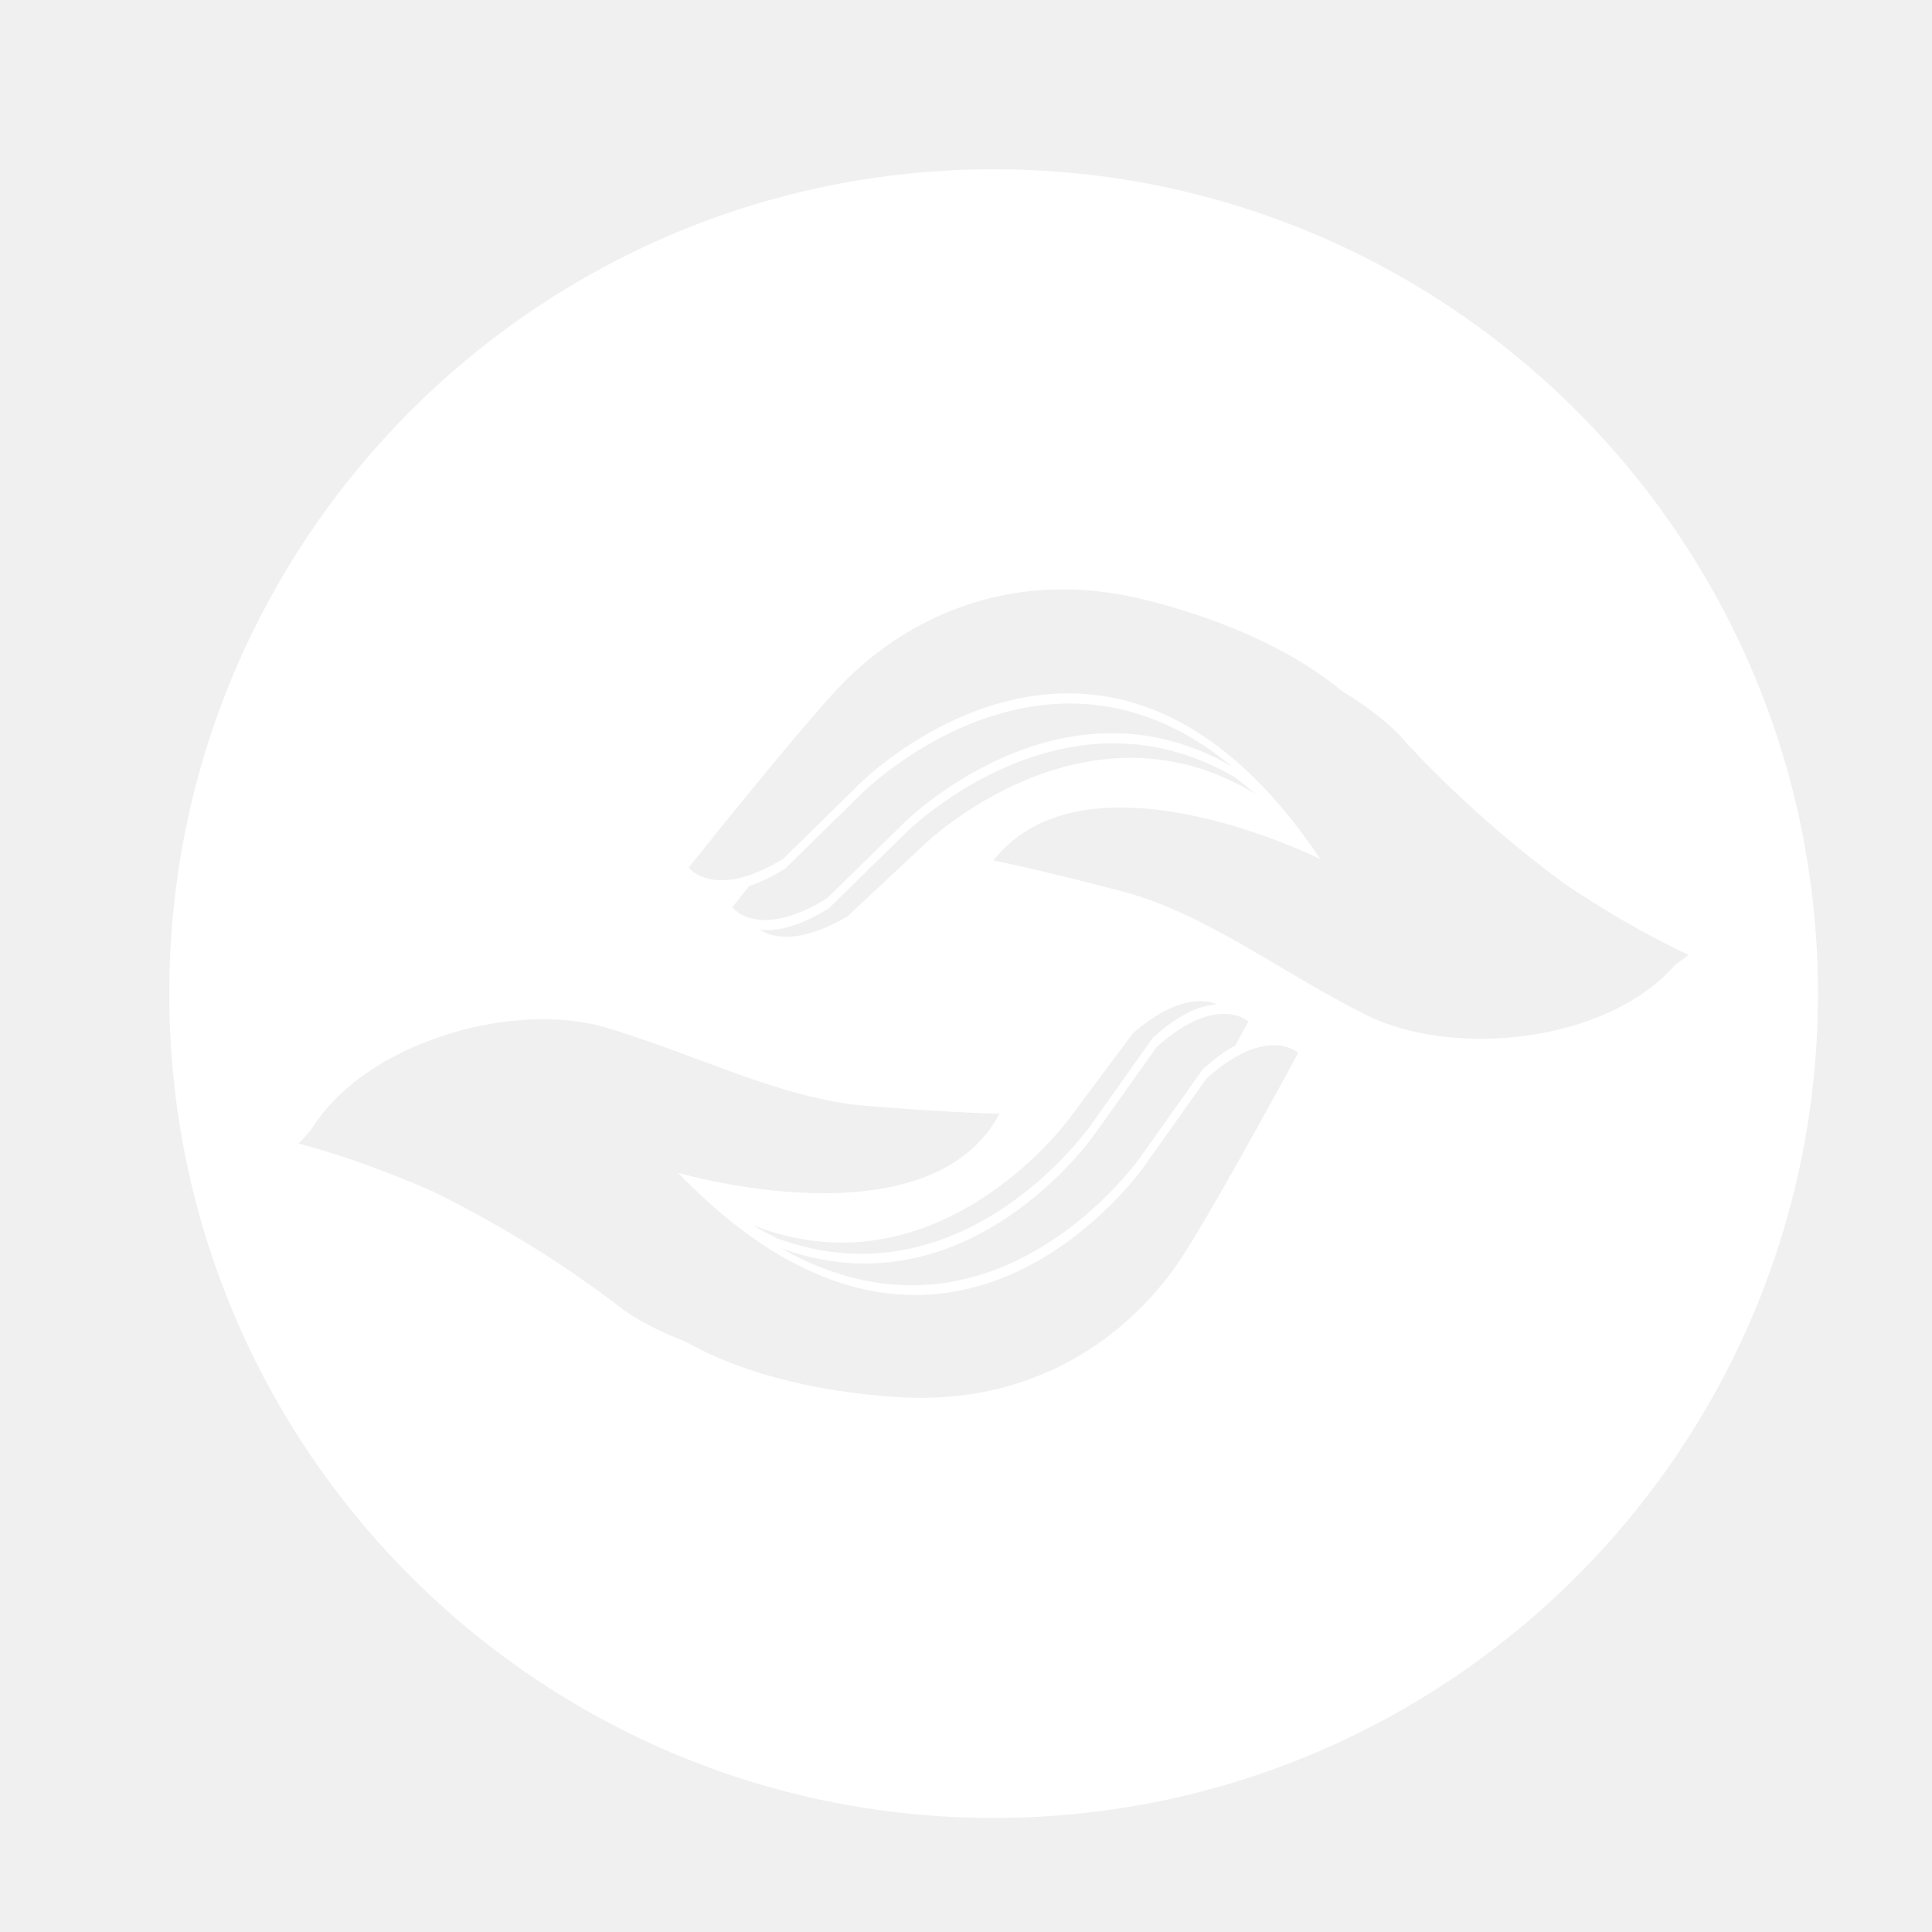
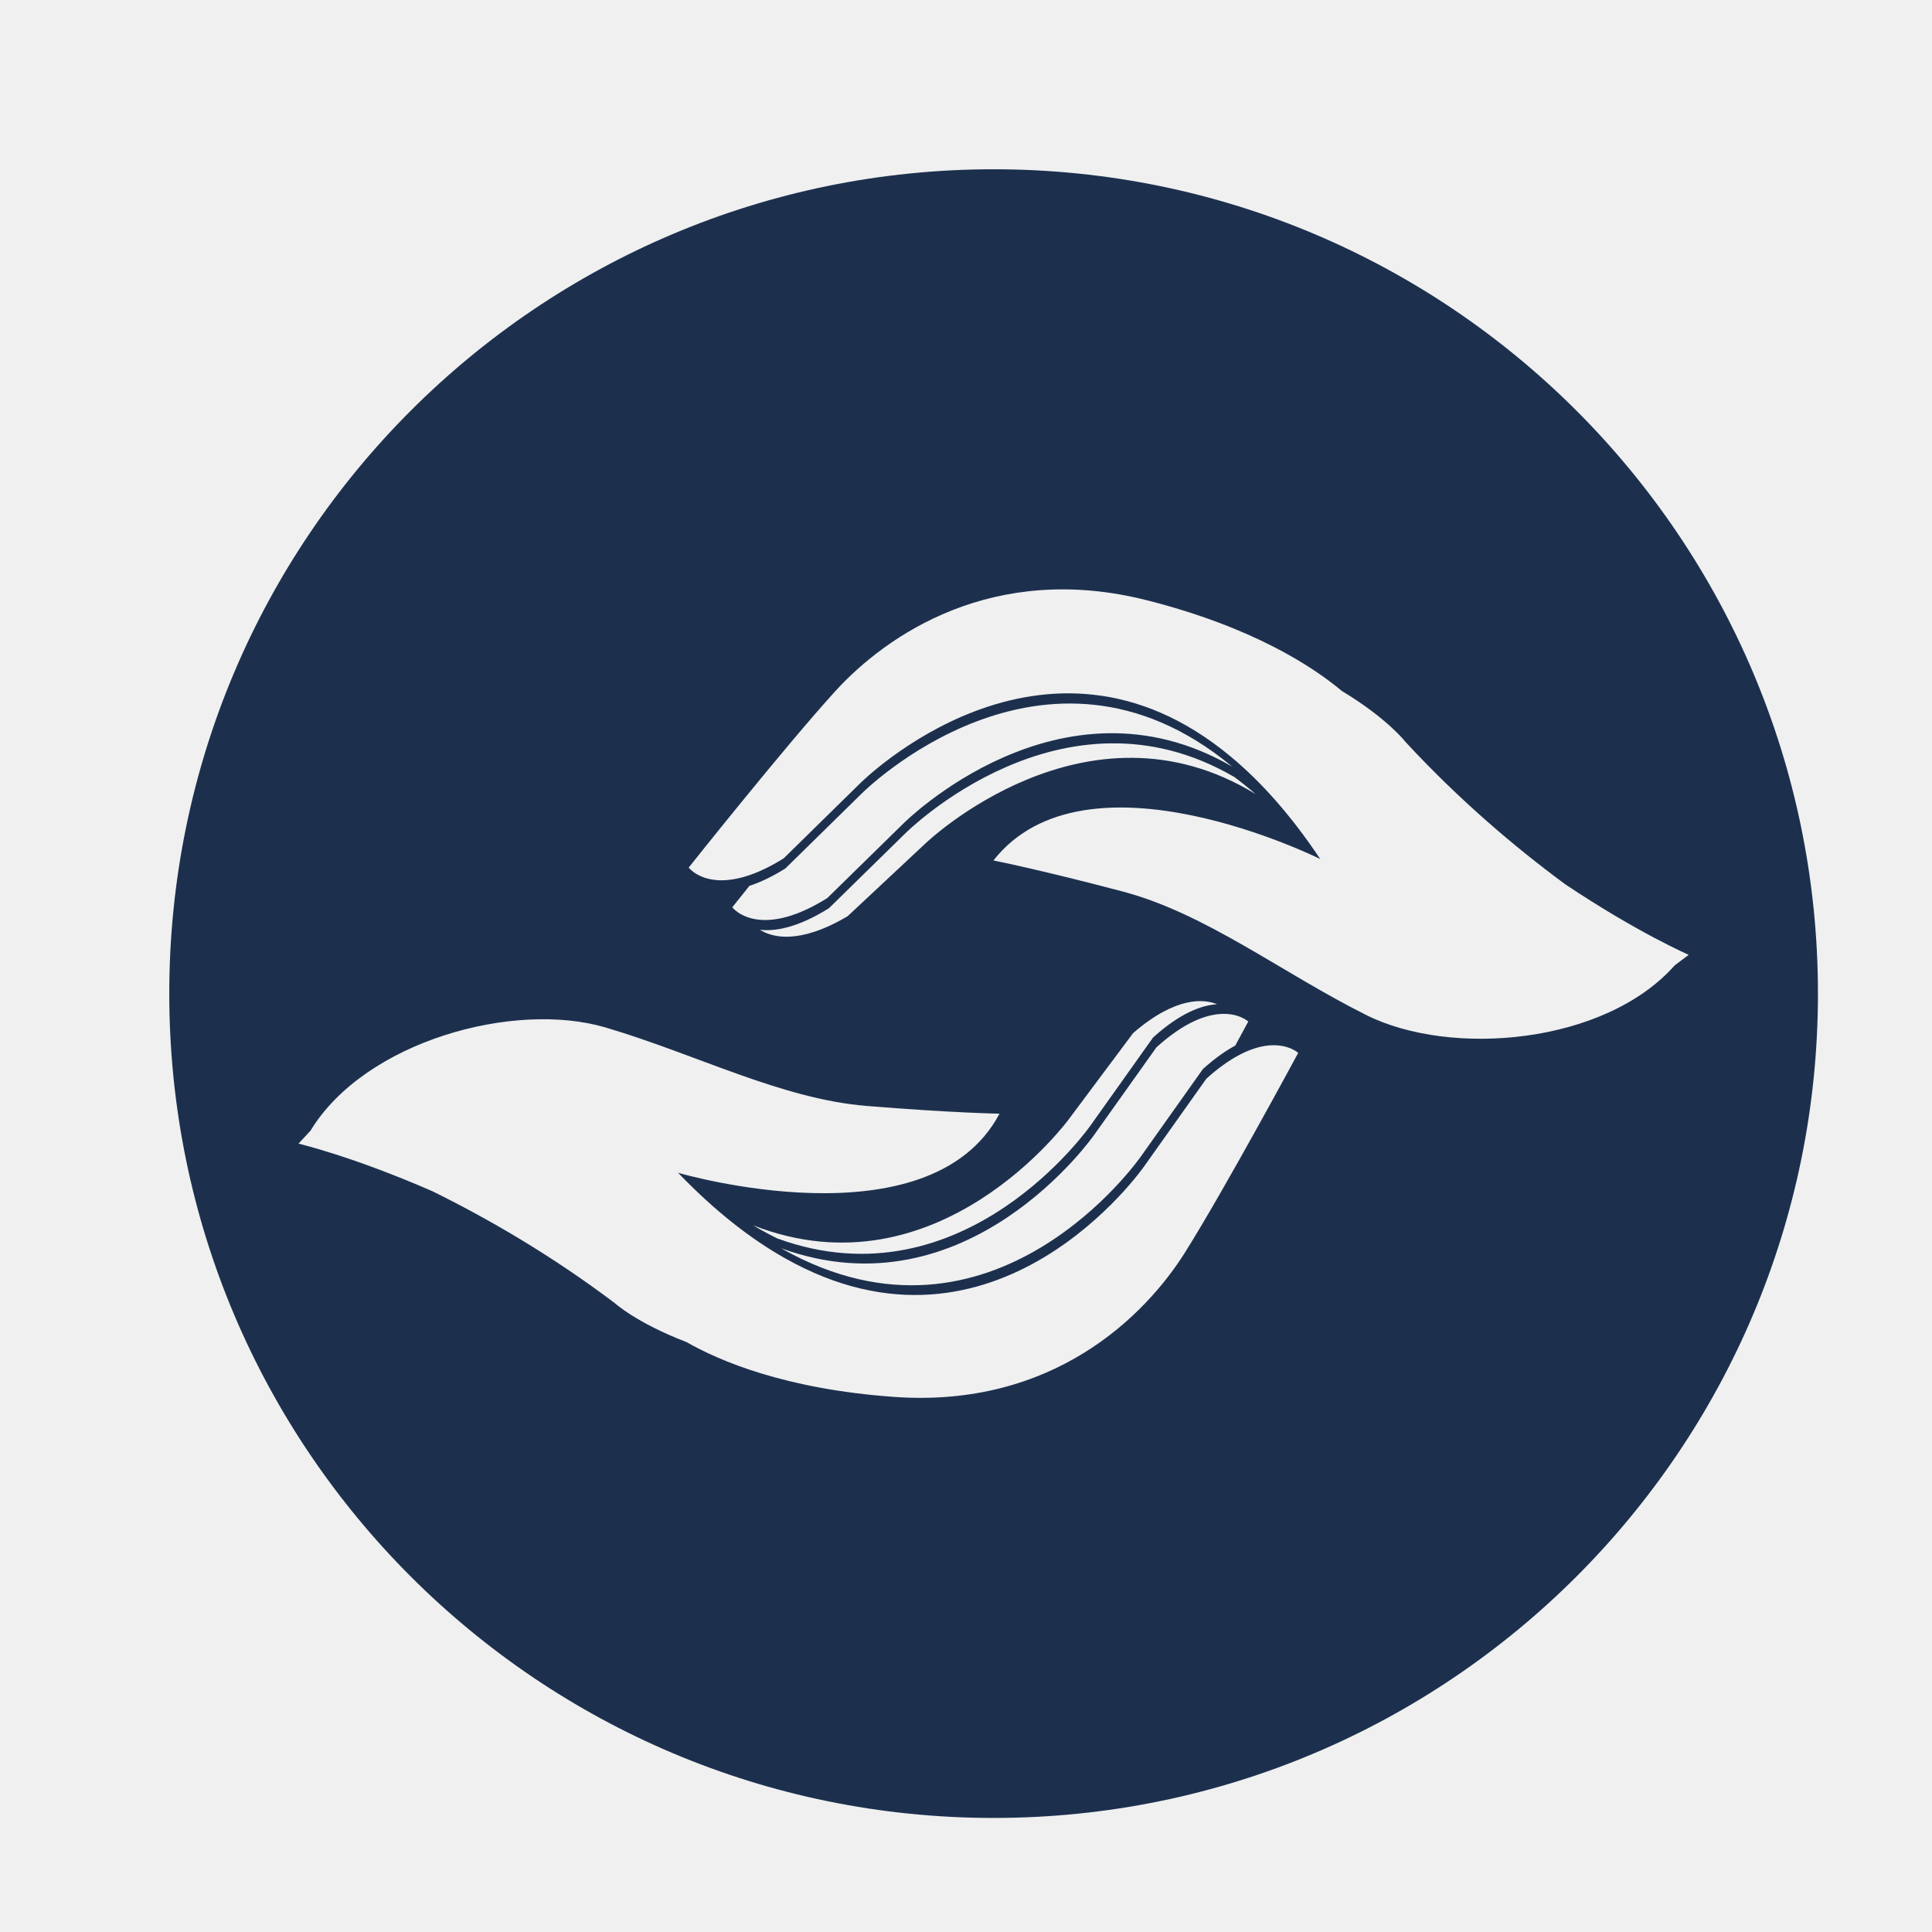
<svg xmlns="http://www.w3.org/2000/svg" width="100" height="100" viewBox="0 0 26.458 26.458" version="1.1" id="svg8">
  <defs id="defs2" />
  <g id="layer1" transform="translate(0,-270.5417)">
-     <g id="g46" transform="matrix(0.2645833,0,0,0.2645833,0.3779811,270.9196)" style="fill:#ffffff">
-       <path id="path28" d="M 50,7.333 C 26.436,7.333 7.333,26.436 7.333,50 7.333,73.564 26.436,92.667 50,92.667 73.564,92.667 92.667,73.564 92.667,50 92.667,26.436 73.564,7.333 50,7.333 Z m 9.906,56.066 c -2.09,3.318 -6.855,8.057 -15.047,7.476 -5.651,-0.401 -9.061,-1.871 -10.751,-2.837 -2.591,-0.992 -3.709,-2.013 -3.709,-2.013 -3.295,-2.487 -6.551,-4.367 -9.402,-5.775 -0.019,-0.005 -0.034,-0.016 -0.048,-0.023 -4.119,-1.801 -6.927,-2.462 -6.927,-2.462 l 0.621,-0.671 c 2.825,-4.639 10.535,-6.733 15.259,-5.344 4.719,1.391 9.085,3.697 13.51,4.063 4.423,0.361 6.893,0.402 6.893,0.402 -3.648,6.878 -16.637,3.059 -16.637,3.059 1.909,1.984 3.746,3.411 5.503,4.405 11.003,6.248 18.626,-4.745 18.626,-4.745 l 3.214,-4.529 c 0.616,-0.557 1.173,-0.945 1.671,-1.212 2.045,-1.096 3.083,-0.125 3.083,-0.125 0,0 -3.775,7.013 -5.859,10.33 z m 2.478,-24.665 c 0.392,0.286 0.783,0.6 1.178,0.94 -8.793,-5.388 -17.064,2.529 -17.064,2.529 l -4.055,3.792 c -2.537,1.499 -3.932,1.086 -4.539,0.7 0.781,0.093 1.942,-0.097 3.571,-1.113 l 3.964,-3.885 c 0,0 8.089,-8.103 17,-2.918 -0.018,-0.013 -0.037,-0.032 -0.056,-0.045 z m -17.03,2.438 -3.964,3.885 c -1.629,1.016 -2.79,1.206 -3.571,1.113 -0.945,-0.109 -1.345,-0.637 -1.345,-0.637 0,0 0.34,-0.428 0.886,-1.11 0.538,-0.174 1.154,-0.459 1.859,-0.898 l 3.963,-3.89 c 0,0 9.408,-9.435 19.116,-1.425 0.018,0.013 0.037,0.032 0.056,0.045 -8.911,-5.185 -17,2.918 -17,2.918 z m 12.895,11.106 -3.216,4.524 c 0,0 -6.531,9.404 -16.218,5.874 0.02,0.01 0.042,0.025 0.063,0.034 -0.436,-0.213 -0.877,-0.452 -1.326,-0.717 9.606,3.75 16.349,-5.503 16.349,-5.503 l 3.321,-4.448 c 2.232,-1.924 3.678,-1.763 4.344,-1.491 -0.785,0.046 -1.894,0.438 -3.318,1.726 z m 3.496,-1.224 c 0.95,-0.059 1.436,0.39 1.436,0.39 0,0 -0.259,0.481 -0.676,1.249 -0.498,0.266 -1.055,0.655 -1.672,1.212 L 57.62,58.433 c 0,0 -7.594,10.948 -18.564,4.779 -0.02,-0.01 -0.042,-0.024 -0.063,-0.034 9.687,3.53 16.218,-5.874 16.218,-5.874 l 3.216,-4.523 c 1.424,-1.288 2.533,-1.68 3.318,-1.726 z m 7.54,0.054 C 64.886,48.905 60.996,45.864 56.705,44.722 c -4.29,-1.137 -6.714,-1.613 -6.714,-1.613 4.805,-6.125 16.916,-0.073 16.916,-0.073 -1.529,-2.29 -3.085,-4.019 -4.638,-5.307 -9.727,-8.093 -19.172,1.381 -19.172,1.381 l -3.963,3.89 c -0.705,0.439 -1.321,0.723 -1.859,0.898 -2.207,0.717 -3.057,-0.422 -3.057,-0.422 0,0 4.954,-6.236 7.591,-9.133 2.643,-2.897 8.17,-6.719 16.131,-4.701 5.491,1.393 8.588,3.442 10.081,4.691 2.376,1.434 3.295,2.637 3.295,2.637 2.804,3.03 5.677,5.456 8.235,7.345 0.017,0.008 0.031,0.022 0.043,0.031 3.737,2.5 6.383,3.646 6.383,3.646 l -0.73,0.551 c -3.6,4.068 -11.558,4.767 -15.963,2.565 z" style="fill:#ffffff" />
-       <text id="text30" font-weight="bold" font-size="5px" y="115" x="0" style="font-weight:bold;font-size:5px;font-family:'Helvetica Neue', Helvetica, Arial-Unicode, Arial, Sans-serif;fill:#ffffff" />
-       <text id="text32" font-weight="bold" font-size="5px" y="120" x="0" style="font-weight:bold;font-size:5px;font-family:'Helvetica Neue', Helvetica, Arial-Unicode, Arial, Sans-serif;fill:#ffffff" />
+     <g id="g46" transform="matrix(0.2645833,0,0,0.2645833,0.3779811,270.9196)" style="fill:#000080">
+       <path id="path28" d="M 50,7.333 C 26.436,7.333 7.333,26.436 7.333,50 7.333,73.564 26.436,92.667 50,92.667 73.564,92.667 92.667,73.564 92.667,50 92.667,26.436 73.564,7.333 50,7.333 Z m 9.906,56.066 c -2.09,3.318 -6.855,8.057 -15.047,7.476 -5.651,-0.401 -9.061,-1.871 -10.751,-2.837 -2.591,-0.992 -3.709,-2.013 -3.709,-2.013 -3.295,-2.487 -6.551,-4.367 -9.402,-5.775 -0.019,-0.005 -0.034,-0.016 -0.048,-0.023 -4.119,-1.801 -6.927,-2.462 -6.927,-2.462 l 0.621,-0.671 c 2.825,-4.639 10.535,-6.733 15.259,-5.344 4.719,1.391 9.085,3.697 13.51,4.063 4.423,0.361 6.893,0.402 6.893,0.402 -3.648,6.878 -16.637,3.059 -16.637,3.059 1.909,1.984 3.746,3.411 5.503,4.405 11.003,6.248 18.626,-4.745 18.626,-4.745 l 3.214,-4.529 c 0.616,-0.557 1.173,-0.945 1.671,-1.212 2.045,-1.096 3.083,-0.125 3.083,-0.125 0,0 -3.775,7.013 -5.859,10.33 z m 2.478,-24.665 c 0.392,0.286 0.783,0.6 1.178,0.94 -8.793,-5.388 -17.064,2.529 -17.064,2.529 l -4.055,3.792 c -2.537,1.499 -3.932,1.086 -4.539,0.7 0.781,0.093 1.942,-0.097 3.571,-1.113 l 3.964,-3.885 c 0,0 8.089,-8.103 17,-2.918 -0.018,-0.013 -0.037,-0.032 -0.056,-0.045 z m -17.03,2.438 -3.964,3.885 c -1.629,1.016 -2.79,1.206 -3.571,1.113 -0.945,-0.109 -1.345,-0.637 -1.345,-0.637 0,0 0.34,-0.428 0.886,-1.11 0.538,-0.174 1.154,-0.459 1.859,-0.898 l 3.963,-3.89 c 0,0 9.408,-9.435 19.116,-1.425 0.018,0.013 0.037,0.032 0.056,0.045 -8.911,-5.185 -17,2.918 -17,2.918 z m 12.895,11.106 -3.216,4.524 c 0,0 -6.531,9.404 -16.218,5.874 0.02,0.01 0.042,0.025 0.063,0.034 -0.436,-0.213 -0.877,-0.452 -1.326,-0.717 9.606,3.75 16.349,-5.503 16.349,-5.503 l 3.321,-4.448 c 2.232,-1.924 3.678,-1.763 4.344,-1.491 -0.785,0.046 -1.894,0.438 -3.318,1.726 z m 3.496,-1.224 c 0.95,-0.059 1.436,0.39 1.436,0.39 0,0 -0.259,0.481 -0.676,1.249 -0.498,0.266 -1.055,0.655 -1.672,1.212 L 57.62,58.433 c 0,0 -7.594,10.948 -18.564,4.779 -0.02,-0.01 -0.042,-0.024 -0.063,-0.034 9.687,3.53 16.218,-5.874 16.218,-5.874 l 3.216,-4.523 c 1.424,-1.288 2.533,-1.68 3.318,-1.726 z m 7.54,0.054 C 64.886,48.905 60.996,45.864 56.705,44.722 c -4.29,-1.137 -6.714,-1.613 -6.714,-1.613 4.805,-6.125 16.916,-0.073 16.916,-0.073 -1.529,-2.29 -3.085,-4.019 -4.638,-5.307 -9.727,-8.093 -19.172,1.381 -19.172,1.381 l -3.963,3.89 c -0.705,0.439 -1.321,0.723 -1.859,0.898 -2.207,0.717 -3.057,-0.422 -3.057,-0.422 0,0 4.954,-6.236 7.591,-9.133 2.643,-2.897 8.17,-6.719 16.131,-4.701 5.491,1.393 8.588,3.442 10.081,4.691 2.376,1.434 3.295,2.637 3.295,2.637 2.804,3.03 5.677,5.456 8.235,7.345 0.017,0.008 0.031,0.022 0.043,0.031 3.737,2.5 6.383,3.646 6.383,3.646 l -0.73,0.551 c -3.6,4.068 -11.558,4.767 -15.963,2.565 z" style="fill:#1c304e;fill-opacity:1" />
+       <text id="text30" font-weight="bold" font-size="5px" y="115" x="0" style="font-weight:bold;font-size:5px;font-family:'Helvetica Neue', Helvetica, Arial-Unicode, Arial, Sans-serif;fill:#000080" />
+       <text id="text32" font-weight="bold" font-size="5px" y="120" x="0" style="font-weight:bold;font-size:5px;font-family:'Helvetica Neue', Helvetica, Arial-Unicode, Arial, Sans-serif;fill:#000080" />
    </g>
  </g>
  <style id="style26" fill="#ffffff" type="text/css">
	.st0{fill:white;}
</style>
</svg>
